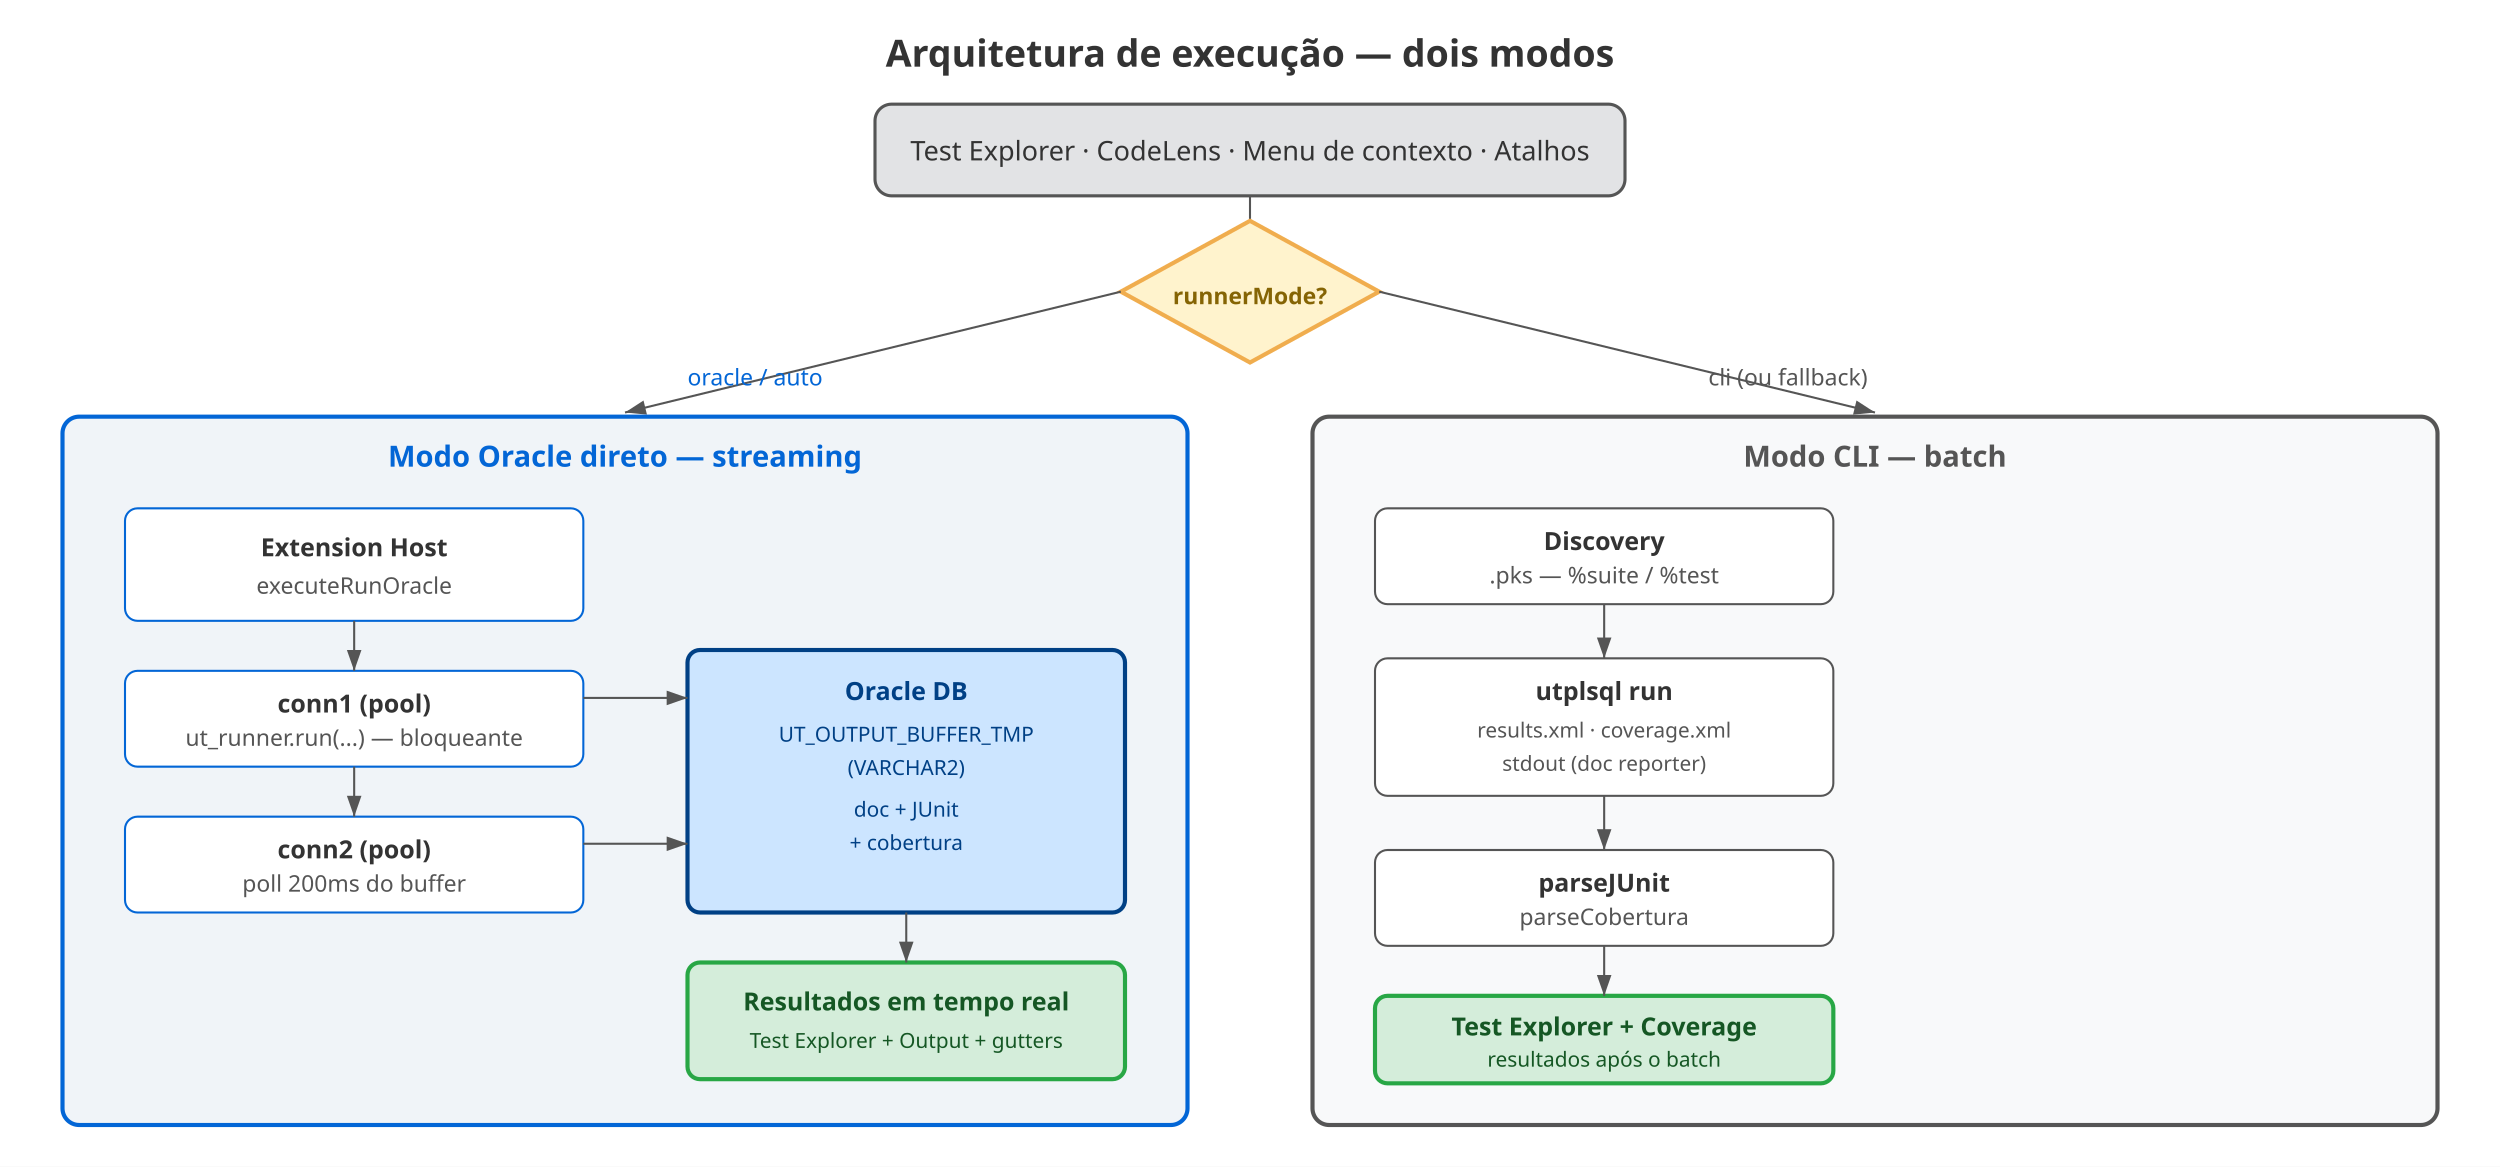
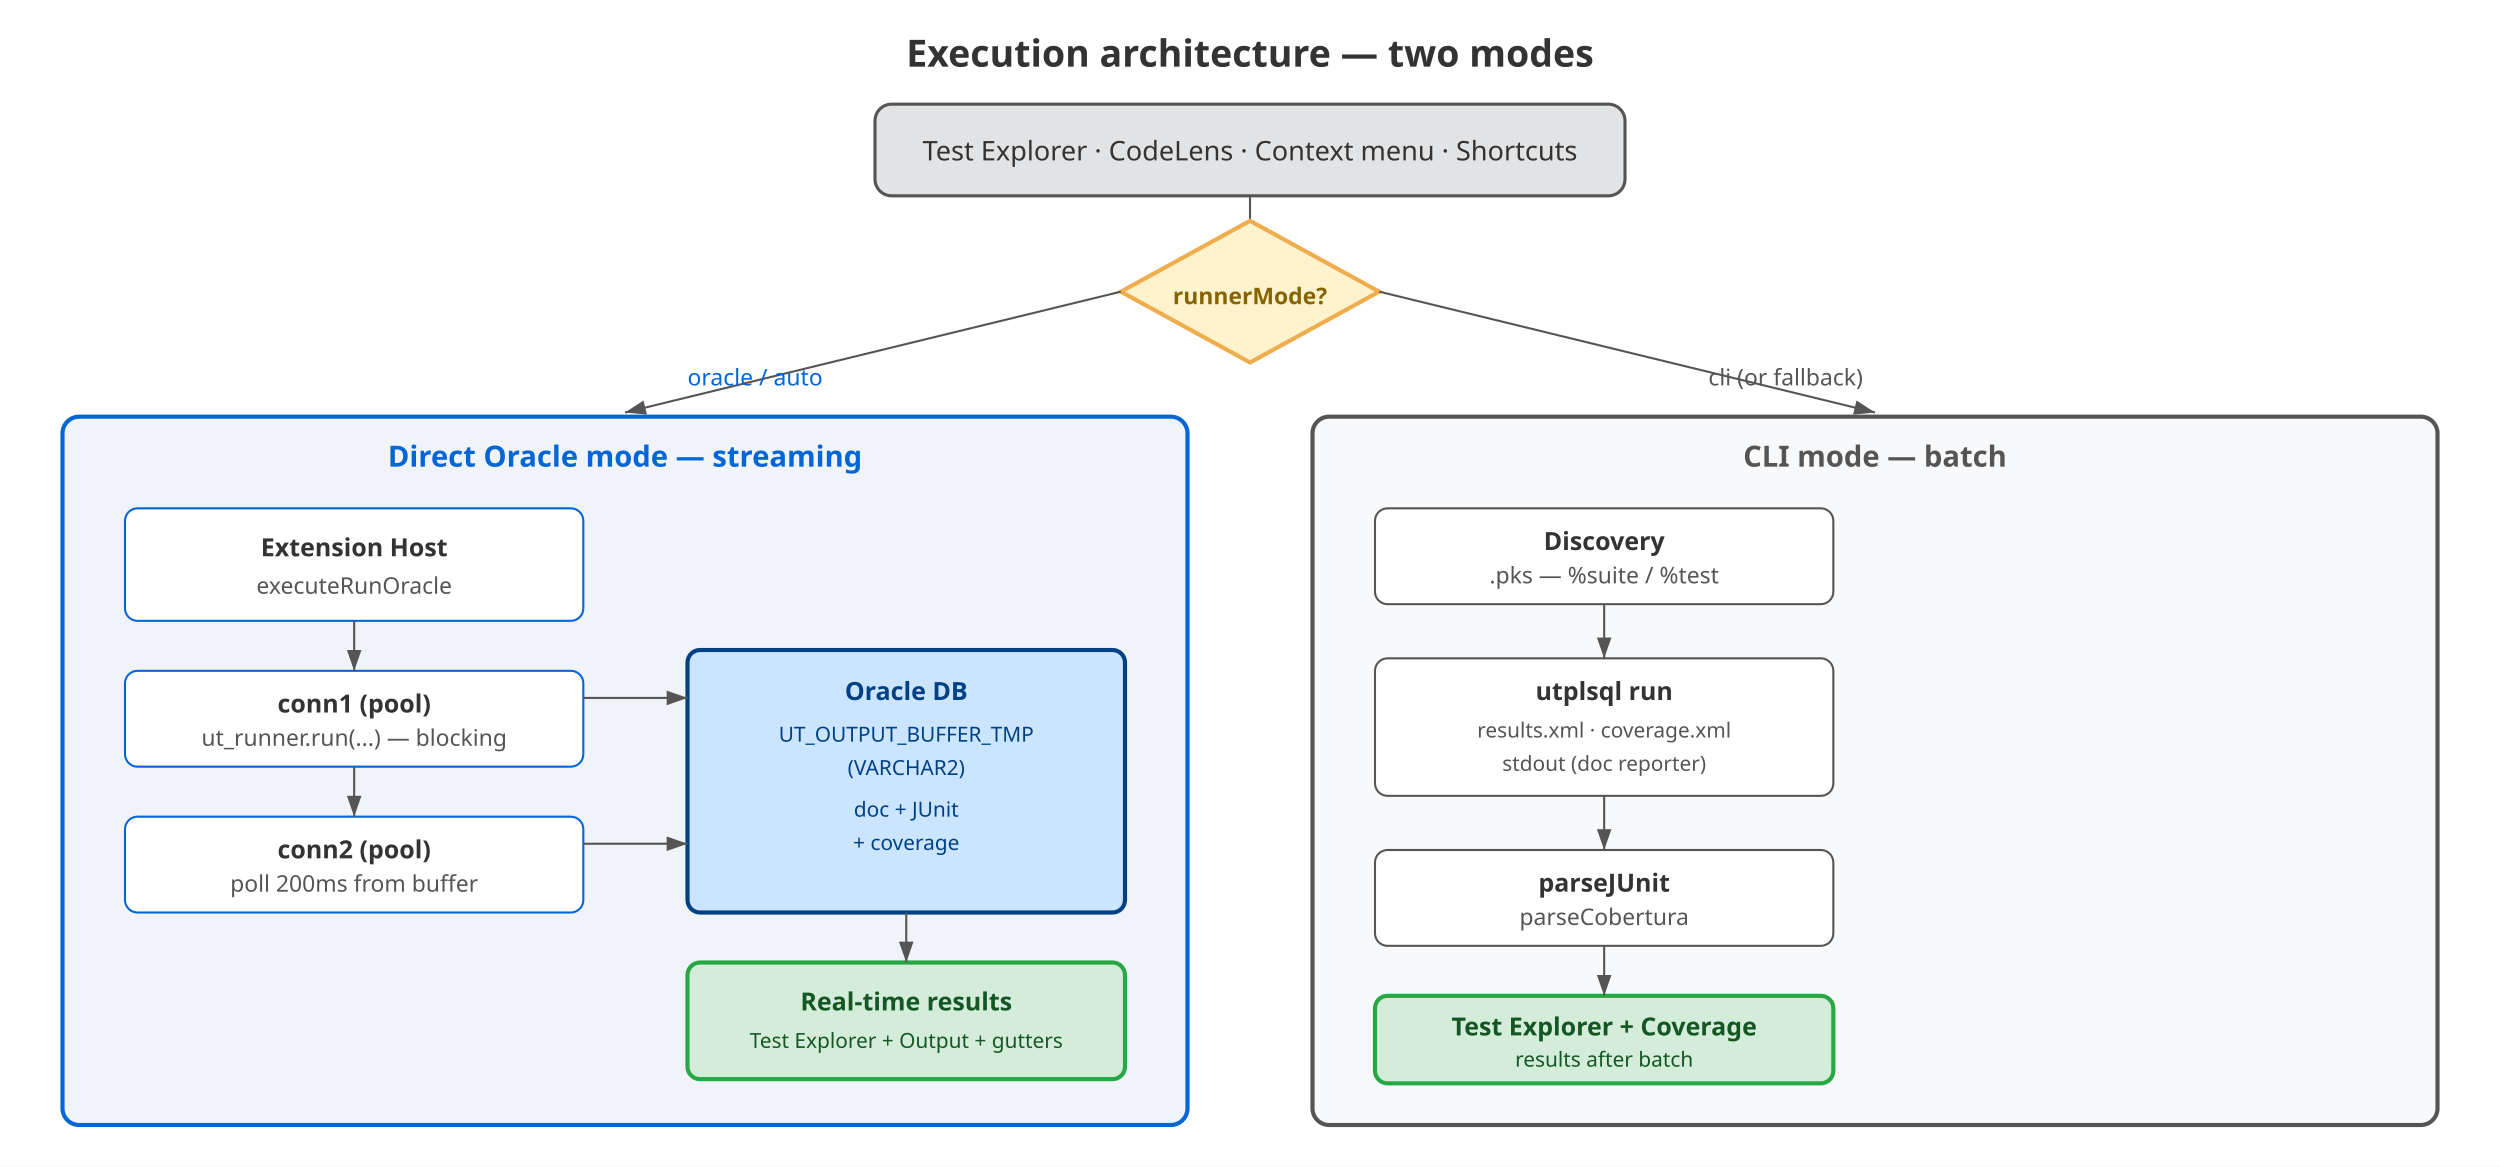
<svg xmlns="http://www.w3.org/2000/svg" viewBox="0 0 1200 560" font-family="Segoe UI, sans-serif">
  <defs>
    <marker id="arrow" markerWidth="10" markerHeight="7" refX="10" refY="3.5" orient="auto">
      <polygon points="0 0, 10 3.5, 0 7" fill="#555" />
    </marker>
  </defs>
  <rect width="1200" height="560" fill="#fff" />
-   <text x="600" y="32" text-anchor="middle" font-size="18" font-weight="bold" fill="#333">Arquitetura de execução — dois modos</text>
+   <text x="600" y="32" text-anchor="middle" font-size="18" font-weight="bold" fill="#333">Execution architecture — two modes</text>
  <rect x="420" y="50" width="360" height="44" rx="8" fill="#e2e3e5" stroke="#555" stroke-width="1.5" />
-   <text x="600" y="77" text-anchor="middle" font-size="13" fill="#333">Test Explorer · CodeLens · Menu de contexto · Atalhos</text>
+   <text x="600" y="77" text-anchor="middle" font-size="13" fill="#333">Test Explorer · CodeLens · Context menu · Shortcuts</text>
  <line x1="600" y1="94" x2="600" y2="106" stroke="#555" />
  <polygon points="600,106 662,140 600,174 538,140" fill="#fff3cd" stroke="#f0ad4e" stroke-width="2" />
  <text x="600" y="146" text-anchor="middle" font-size="11" font-weight="bold" fill="#856404">runnerMode?</text>
  <line x1="538" y1="140" x2="300" y2="198" stroke="#555" marker-end="url(#arrow)" />
  <line x1="662" y1="140" x2="900" y2="198" stroke="#555" marker-end="url(#arrow)" />
  <text x="330" y="185" font-size="11" fill="#0366d6">oracle / auto</text>
-   <text x="820" y="185" font-size="11" fill="#555">cli (ou fallback)</text>
+   <text x="820" y="185" font-size="11" fill="#555">cli (or fallback)</text>
  <rect x="30" y="200" width="540" height="340" rx="8" fill="#f0f4f8" stroke="#0366d6" stroke-width="2" />
-   <text x="300" y="224" text-anchor="middle" font-size="14" font-weight="bold" fill="#0366d6">Modo Oracle direto — streaming</text>
+   <text x="300" y="224" text-anchor="middle" font-size="14" font-weight="bold" fill="#0366d6">Direct Oracle mode — streaming</text>
  <rect x="60" y="244" width="220" height="54" rx="6" fill="#fff" stroke="#0366d6" />
  <text x="170" y="267" text-anchor="middle" font-size="12" font-weight="bold" fill="#333">Extension Host</text>
  <text x="170" y="285" text-anchor="middle" font-size="11" fill="#555">executeRunOracle</text>
  <rect x="60" y="322" width="220" height="46" rx="6" fill="#fff" stroke="#0366d6" />
  <text x="170" y="342" text-anchor="middle" font-size="12" font-weight="bold" fill="#333">conn1 (pool)</text>
-   <text x="170" y="358" text-anchor="middle" font-size="11" fill="#555">ut_runner.run(...) — bloqueante</text>
+   <text x="170" y="358" text-anchor="middle" font-size="11" fill="#555">ut_runner.run(...) — blocking</text>
  <rect x="60" y="392" width="220" height="46" rx="6" fill="#fff" stroke="#0366d6" />
  <text x="170" y="412" text-anchor="middle" font-size="12" font-weight="bold" fill="#333">conn2 (pool)</text>
-   <text x="170" y="428" text-anchor="middle" font-size="11" fill="#555">poll 200ms do buffer</text>
+   <text x="170" y="428" text-anchor="middle" font-size="11" fill="#555">poll 200ms from buffer</text>
  <rect x="330" y="312" width="210" height="126" rx="6" fill="#cce5ff" stroke="#004085" stroke-width="2" />
  <text x="435" y="336" text-anchor="middle" font-size="12" font-weight="bold" fill="#004085">Oracle DB</text>
  <text x="435" y="356" text-anchor="middle" font-size="10" fill="#004085">UT_OUTPUT_BUFFER_TMP</text>
  <text x="435" y="372" text-anchor="middle" font-size="10" fill="#004085">(VARCHAR2)</text>
  <text x="435" y="392" text-anchor="middle" font-size="10" fill="#004085">doc + JUnit</text>
-   <text x="435" y="408" text-anchor="middle" font-size="10" fill="#004085">+ cobertura</text>
+   <text x="435" y="408" text-anchor="middle" font-size="10" fill="#004085">+ coverage</text>
  <rect x="330" y="462" width="210" height="56" rx="6" fill="#d4edda" stroke="#28a745" stroke-width="2" />
-   <text x="435" y="485" text-anchor="middle" font-size="12" font-weight="bold" fill="#155724">Resultados em tempo real</text>
+   <text x="435" y="485" text-anchor="middle" font-size="12" font-weight="bold" fill="#155724">Real-time results</text>
  <text x="435" y="503" text-anchor="middle" font-size="10" fill="#155724">Test Explorer + Output + gutters</text>
  <line x1="170" y1="298" x2="170" y2="322" stroke="#555" marker-end="url(#arrow)" />
  <line x1="170" y1="368" x2="170" y2="392" stroke="#555" marker-end="url(#arrow)" />
  <line x1="280" y1="335" x2="330" y2="335" stroke="#555" marker-end="url(#arrow)" />
  <line x1="280" y1="405" x2="330" y2="405" stroke="#555" marker-end="url(#arrow)" />
  <line x1="435" y1="438" x2="435" y2="462" stroke="#555" marker-end="url(#arrow)" />
  <rect x="630" y="200" width="540" height="340" rx="8" fill="#f8f9fa" stroke="#555" stroke-width="2" />
-   <text x="900" y="224" text-anchor="middle" font-size="14" font-weight="bold" fill="#555">Modo CLI — batch</text>
+   <text x="900" y="224" text-anchor="middle" font-size="14" font-weight="bold" fill="#555">CLI mode — batch</text>
  <rect x="660" y="244" width="220" height="46" rx="6" fill="#fff" stroke="#555" />
  <text x="770" y="264" text-anchor="middle" font-size="12" font-weight="bold" fill="#333">Discovery</text>
  <text x="770" y="280" text-anchor="middle" font-size="11" fill="#555">.pks — %suite / %test</text>
  <rect x="660" y="316" width="220" height="66" rx="6" fill="#fff" stroke="#555" />
  <text x="770" y="336" text-anchor="middle" font-size="12" font-weight="bold" fill="#333">utplsql run</text>
  <text x="770" y="354" text-anchor="middle" font-size="10" fill="#555">results.xml · coverage.xml</text>
  <text x="770" y="370" text-anchor="middle" font-size="10" fill="#555">stdout (doc reporter)</text>
  <rect x="660" y="408" width="220" height="46" rx="6" fill="#fff" stroke="#555" />
  <text x="770" y="428" text-anchor="middle" font-size="12" font-weight="bold" fill="#333">parseJUnit</text>
  <text x="770" y="444" text-anchor="middle" font-size="11" fill="#555">parseCobertura</text>
  <rect x="660" y="478" width="220" height="42" rx="6" fill="#d4edda" stroke="#28a745" stroke-width="2" />
  <text x="770" y="497" text-anchor="middle" font-size="12" font-weight="bold" fill="#155724">Test Explorer + Coverage</text>
-   <text x="770" y="512" text-anchor="middle" font-size="10" fill="#155724">resultados após o batch</text>
+   <text x="770" y="512" text-anchor="middle" font-size="10" fill="#155724">results after batch</text>
  <line x1="770" y1="290" x2="770" y2="316" stroke="#555" marker-end="url(#arrow)" />
  <line x1="770" y1="382" x2="770" y2="408" stroke="#555" marker-end="url(#arrow)" />
  <line x1="770" y1="454" x2="770" y2="478" stroke="#555" marker-end="url(#arrow)" />
</svg>
